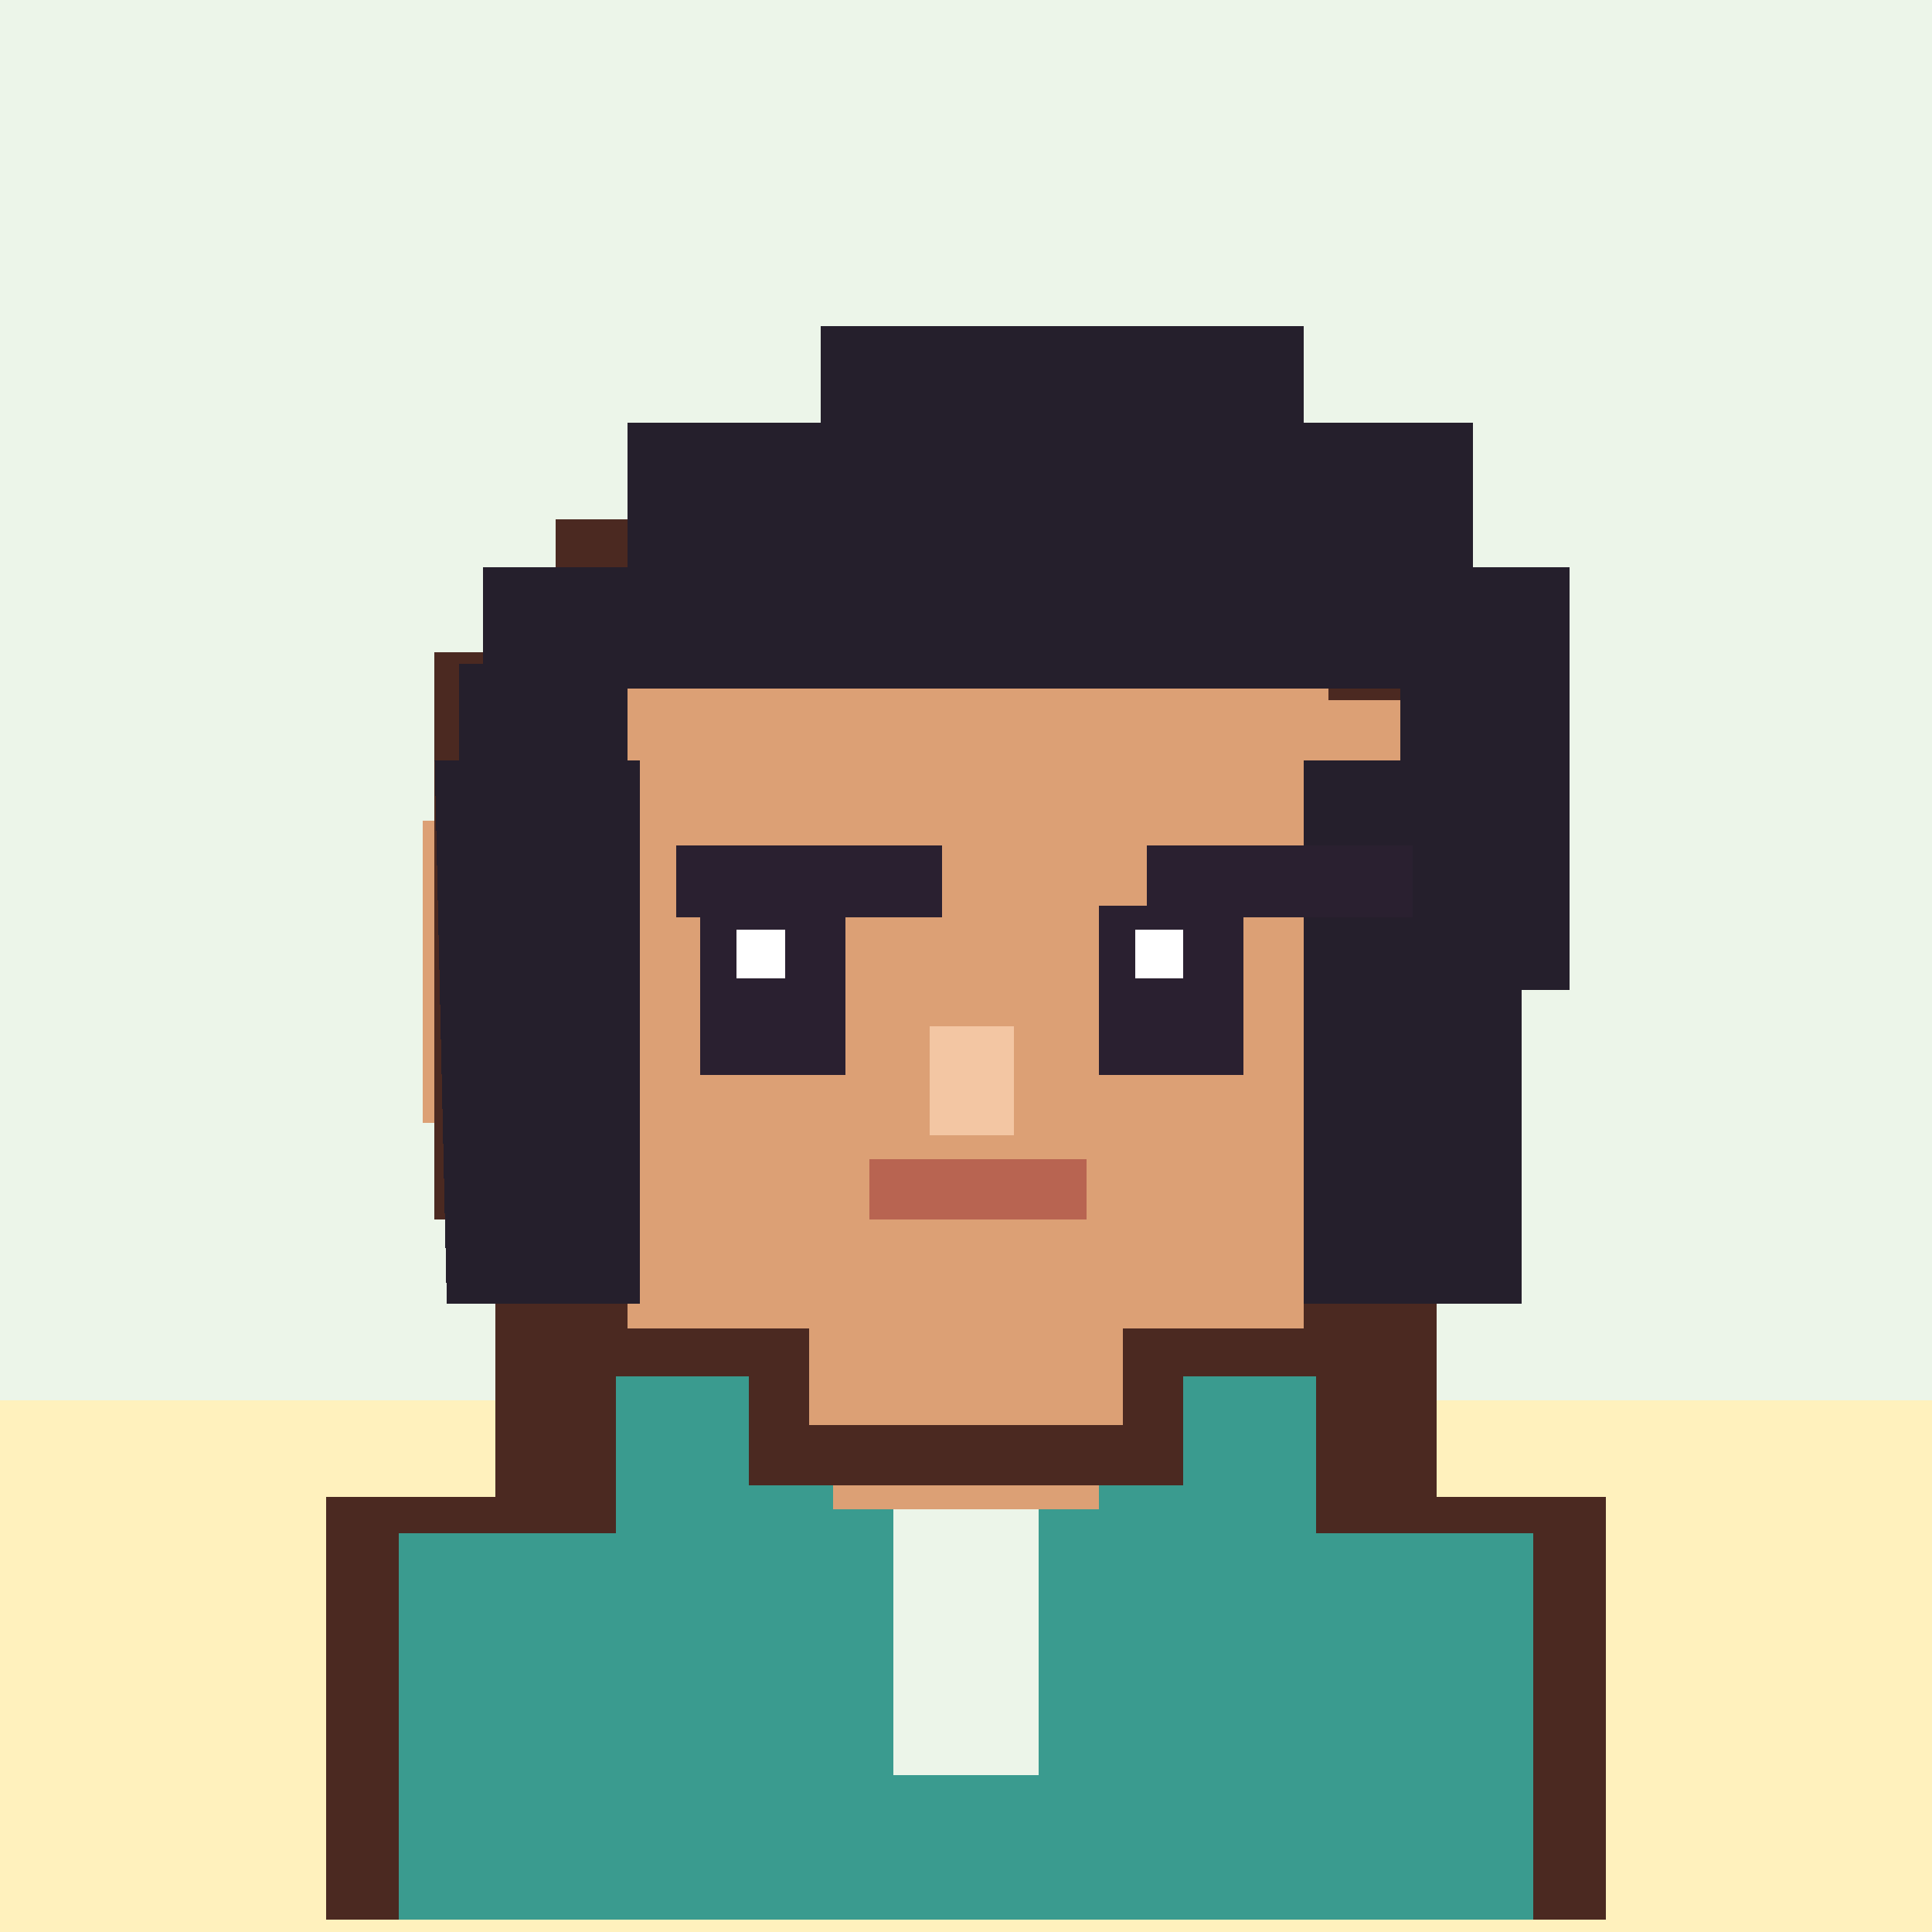
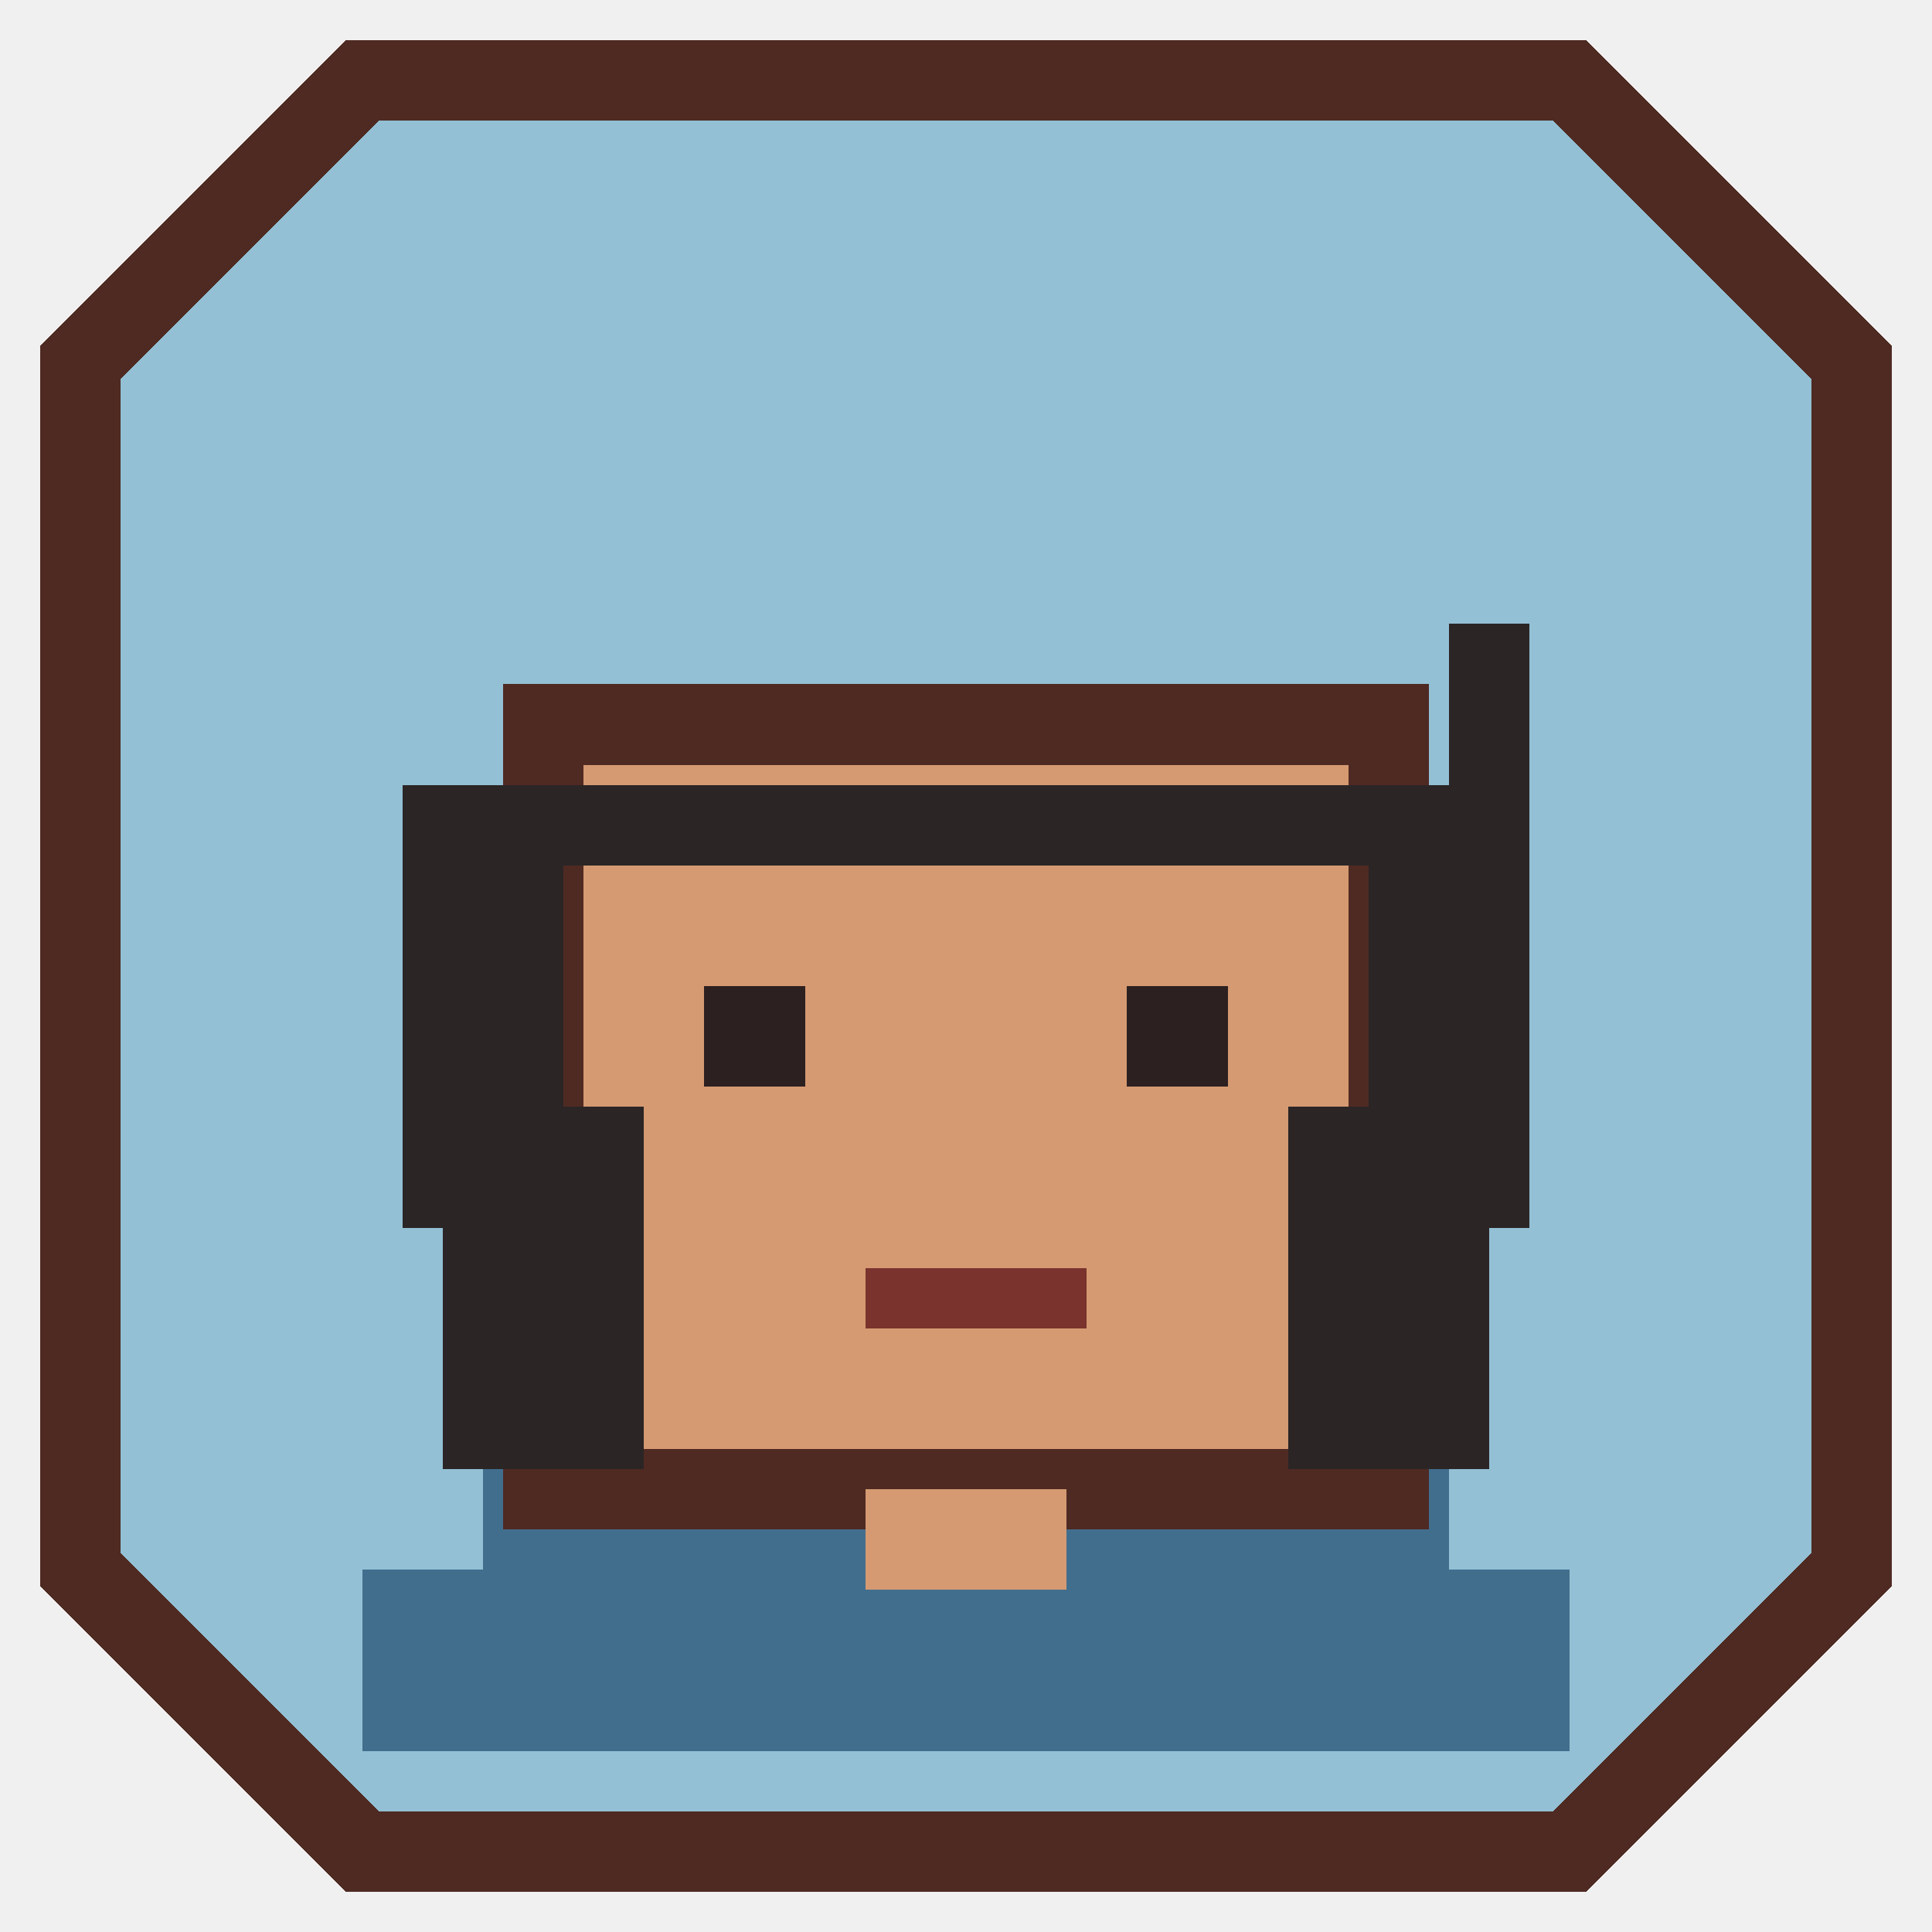
- <svg xmlns="http://www.w3.org/2000/svg" viewBox="0 0 160 160" shape-rendering="crispEdges">
-   <path fill="#ecf5e9" d="M0 0h160v160H0z" />
-   <path fill="#fff1bd" d="M0 116h160v44H0z" />
-   <path fill="#4b2921" d="M27 159v-35h14v-16h78v16h14v35z" />
-   <path fill="#3a9b8f" d="M33 159v-32h18v-14h58v14h18v32z" />
-   <path fill="#ecf5e9" d="M74 113h12v34H74z" />
-   <path fill="#dca075" d="M69 103h22v22H69zM35 68h17v25H35zm73 0h18v25h-18z" />
-   <path fill="#4b2921" d="M46 43h68v11h10v47h-10v13H98v9H62v-9H46v-13H36V54h10z" />
-   <path fill="#dca075" d="M50 48h60v10h10v40h-12v12H93v8H67v-8H52V98H42V58h8z" />
-   <path fill="#251f2c" d="M40 47h12V35h16V27h40v8h14v12h8v35h-14V57H52v25H38V55h2z" />
-   <path fill="#251f2c" d="M36 63h17v45H37zm72 0h18v45h-18z" />
-   <path fill="#2a2030" d="M56 70h22v6H56zm39 0h22v6H95z" />
-   <path fill="#2a2030" d="M58 75h12v14H58zm33 0h12v14H91z" />
-   <path fill="#fff" d="M61 77h4v4h-4zm33 0h4v4h-4z" />
-   <path fill="#b86451" d="M72 96h18v5H72z" />
-   <path fill="#f3c6a3" d="M77 85h7v9h-7z" />
+ <svg xmlns="http://www.w3.org/2000/svg" viewBox="0 0 96 96" shape-rendering="crispEdges">
+   <path fill="#93C0D4" stroke="#4F2A22" stroke-width="4" d="M18 4h60l14 14v60L78 92H18L4 78V18z" />
+   <rect x="24" y="70" width="48" height="17" fill="#426E8E" />
+   <rect x="18" y="78" width="60" height="9" fill="#426E8E" />
+   <rect x="27" y="36" width="42" height="38" fill="#D59A72" stroke="#4F2A22" stroke-width="4" />
+   <path fill="#2B2526" d="M24 31h48v8H20v22h8V43h40v18h8V31z" />
+   <rect x="22" y="55" width="10" height="18" fill="#2B2526" />
+   <rect x="64" y="55" width="10" height="18" fill="#2B2526" />
+   <rect x="35" y="49" width="5" height="5" fill="#2D2020" />
+   <rect x="56" y="49" width="5" height="5" fill="#2D2020" />
+   <rect x="43" y="63" width="11" height="3" fill="#7A332D" />
+   <rect x="43" y="74" width="10" height="5" fill="#D59A72" />
</svg>
